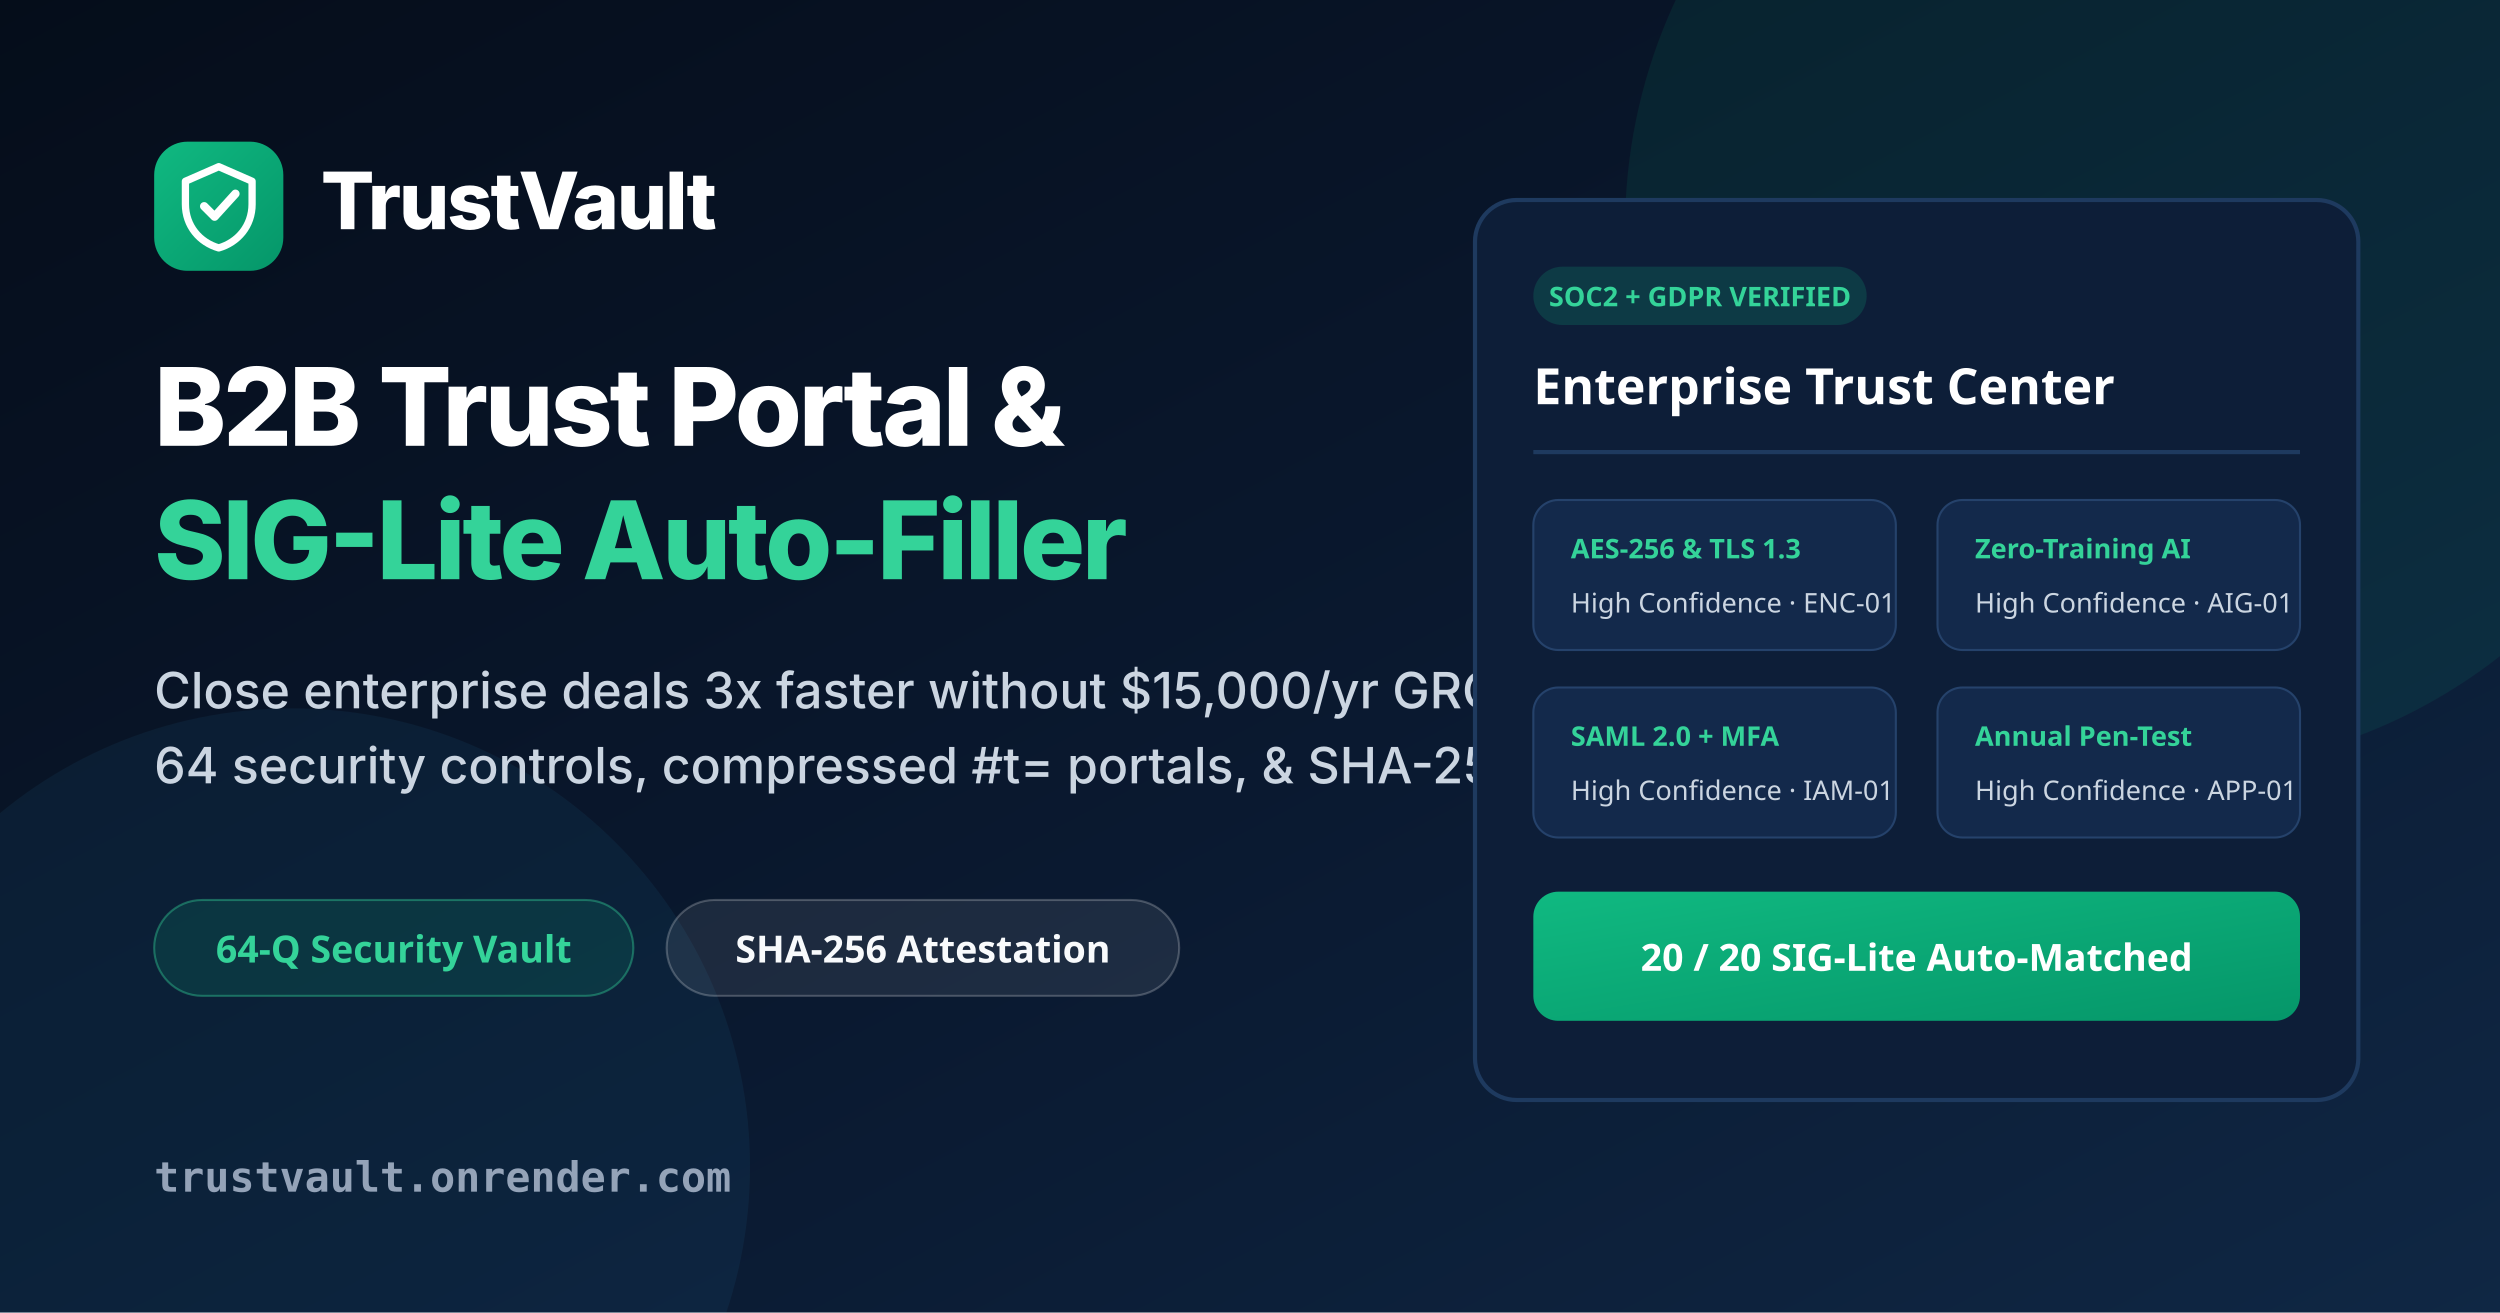
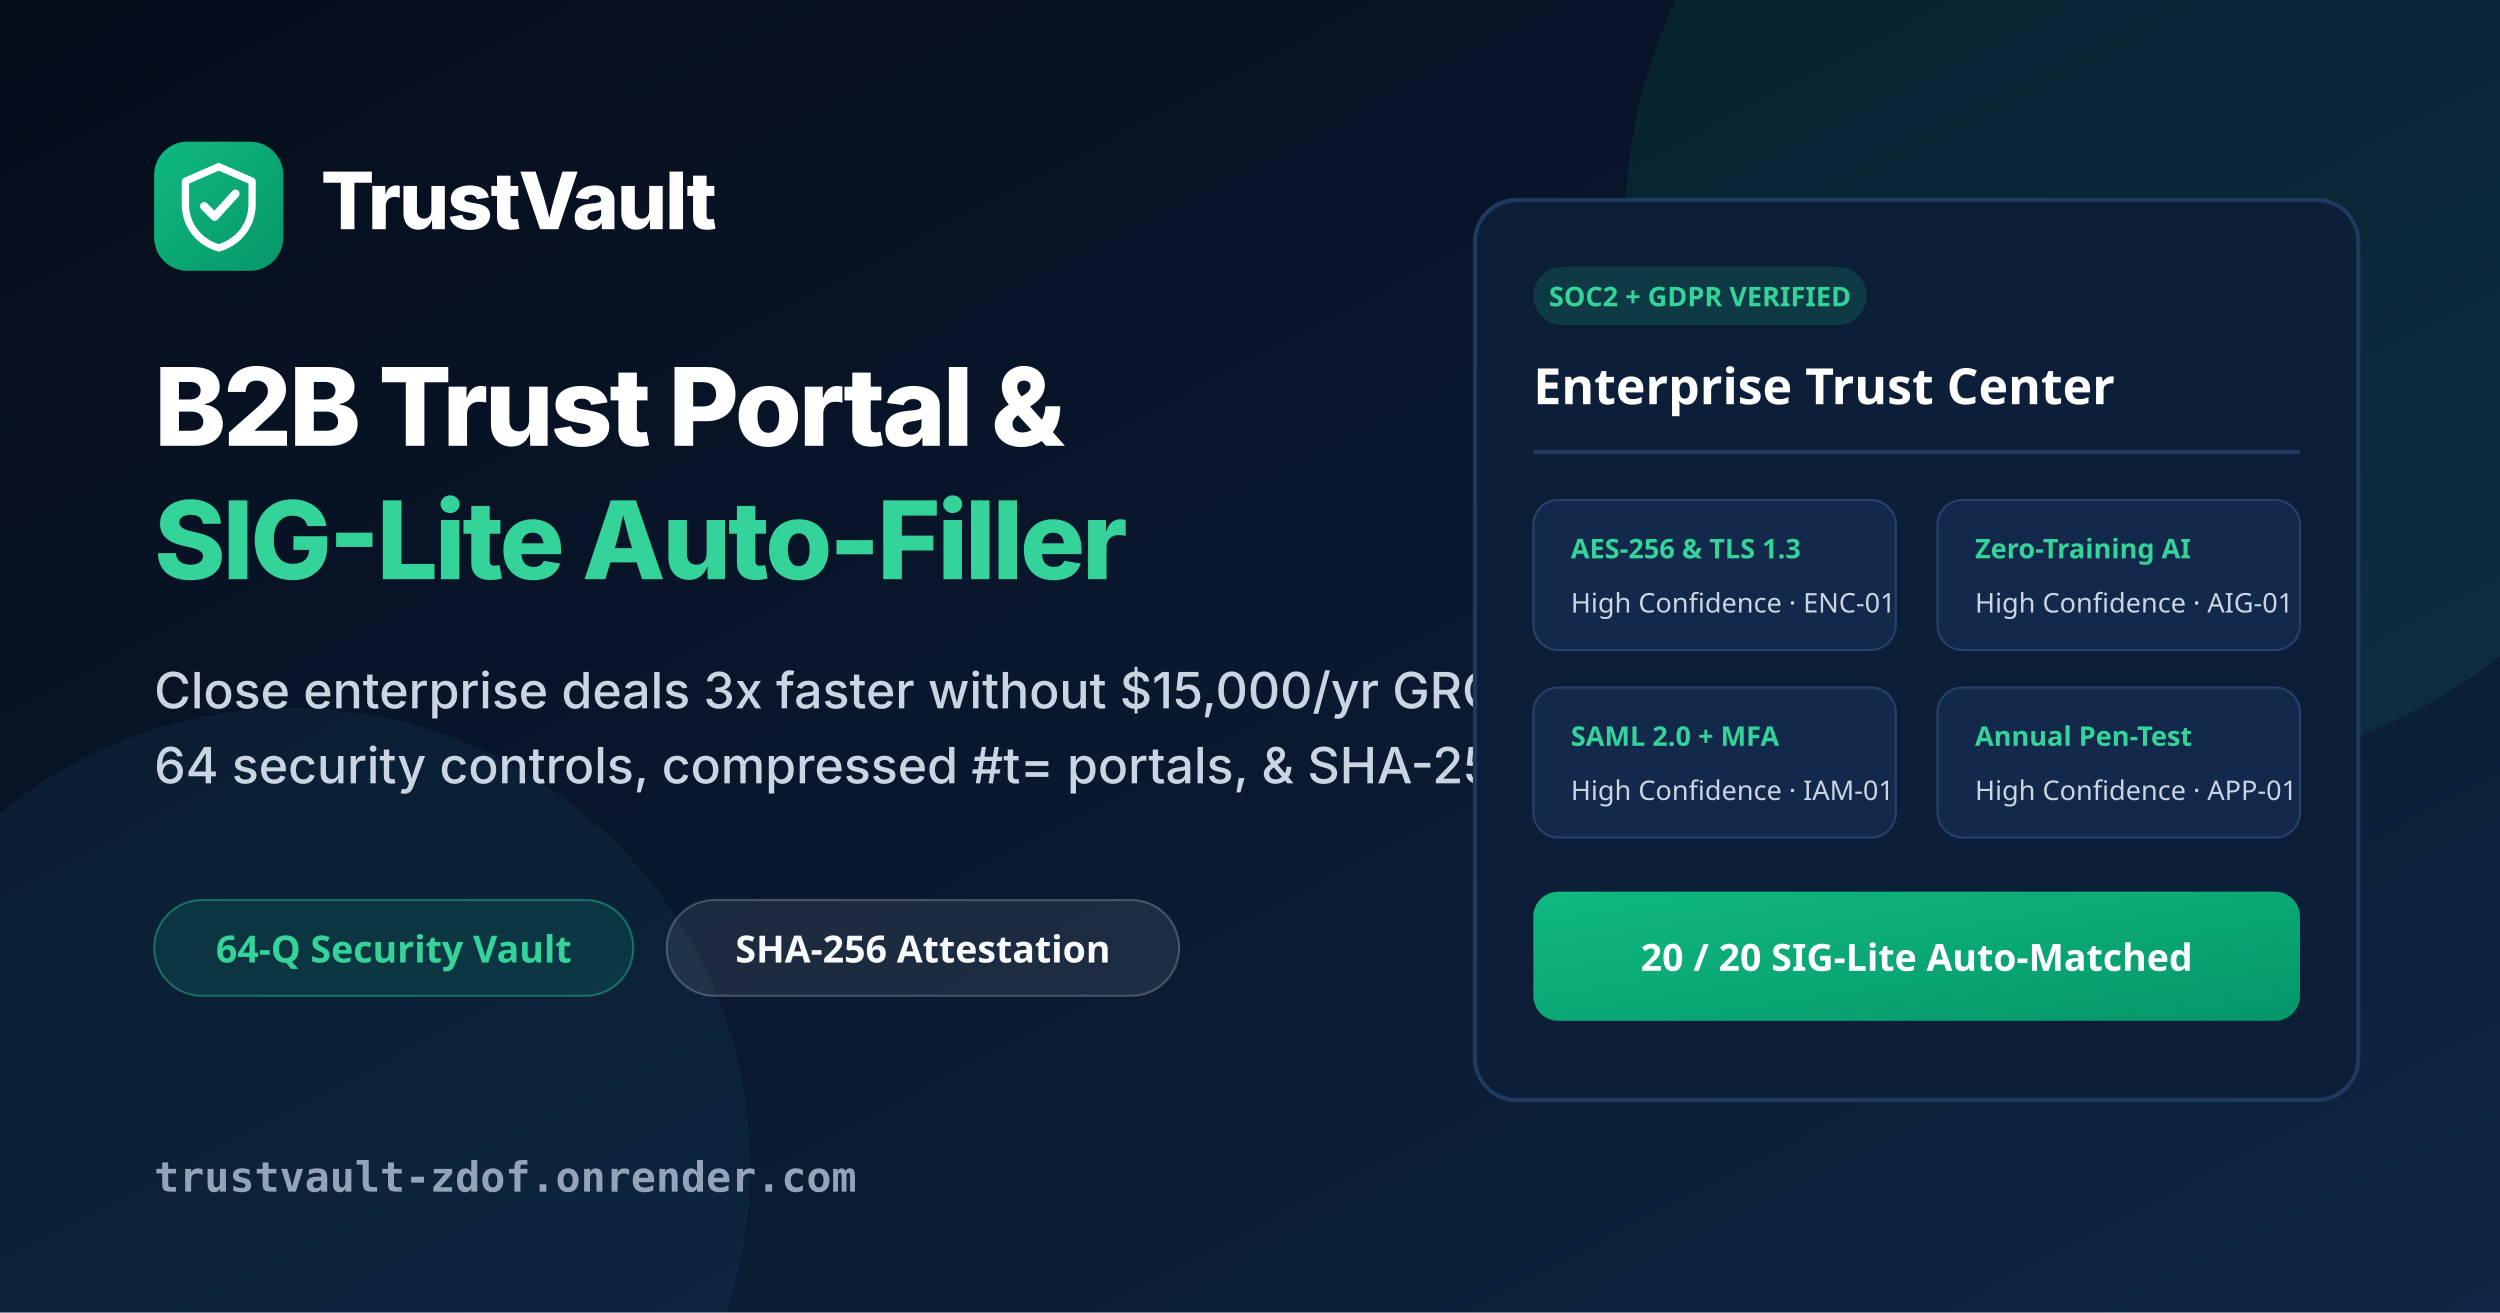
<svg xmlns="http://www.w3.org/2000/svg" viewBox="0 0 1200 630" width="1200" height="630">
  <defs>
    <linearGradient id="bg" x1="0" y1="0" x2="1" y2="1">
      <stop offset="0%" stop-color="#050d1a" />
      <stop offset="55%" stop-color="#0a1930" />
      <stop offset="100%" stop-color="#0f2744" />
    </linearGradient>
    <linearGradient id="emerald" x1="0" y1="0" x2="1" y2="1">
      <stop offset="0%" stop-color="#10b981" />
      <stop offset="100%" stop-color="#059669" />
    </linearGradient>
  </defs>
  <rect width="1200" height="630" fill="url(#bg)" />
  <circle cx="1040" cy="110" r="260" fill="#10b981" opacity="0.09" />
  <circle cx="140" cy="560" r="220" fill="#38bdf8" opacity="0.06" />
  <rect x="74" y="68" width="62" height="62" rx="16" fill="url(#emerald)" />
  <path d="M105 80L121 87V98C121 108.5 114.1 116.4 105 119C95.9 116.4 89 108.5 89 98V87L105 80Z" fill="none" stroke="#ffffff" stroke-width="3.5" stroke-linejoin="round" />
  <path d="M98 99L103 104L113 93" fill="none" stroke="#ffffff" stroke-width="4" stroke-linecap="round" stroke-linejoin="round" />
  <text x="154" y="110" fill="#ffffff" font-family="system-ui, -apple-system, sans-serif" font-size="38" font-weight="800" letter-spacing="-1">TrustVault</text>
  <text x="74" y="214" fill="#ffffff" font-family="system-ui, -apple-system, sans-serif" font-size="52" font-weight="800" letter-spacing="-1.5">B2B Trust Portal &amp;</text>
  <text x="74" y="278" fill="#34d399" font-family="system-ui, -apple-system, sans-serif" font-size="52" font-weight="800" letter-spacing="-1.5">SIG-Lite Auto-Filler</text>
  <text x="74" y="340" fill="#cbd5e1" font-family="system-ui, -apple-system, sans-serif" font-size="24" font-weight="500">Close enterprise deals 3x faster without $15,000/yr GRC bloat.</text>
  <text x="74" y="376" fill="#cbd5e1" font-family="system-ui, -apple-system, sans-serif" font-size="24" font-weight="500">64 security controls, compressed #t= portals, &amp; SHA-256 CSV exports.</text>
  <rect x="74" y="432" width="230" height="46" rx="23" fill="rgba(16,185,129,0.14)" stroke="rgba(52,211,153,0.4)" />
  <text x="189" y="462" text-anchor="middle" fill="#34d399" font-family="system-ui, sans-serif" font-size="18" font-weight="700">64-Q Security Vault</text>
  <rect x="320" y="432" width="246" height="46" rx="23" fill="rgba(255,255,255,0.08)" stroke="rgba(255,255,255,0.22)" />
  <text x="443" y="462" text-anchor="middle" fill="#f8fafc" font-family="system-ui, sans-serif" font-size="18" font-weight="700">SHA-256 Attestation</text>
  <rect x="708" y="96" width="424" height="432" rx="20" fill="#0d1e38" stroke="#1e3a5f" stroke-width="2" />
  <rect x="736" y="128" width="160" height="28" rx="14" fill="rgba(16,185,129,0.18)" />
  <text x="816" y="147" text-anchor="middle" fill="#34d399" font-family="system-ui, sans-serif" font-size="13" font-weight="800">SOC2 + GDPR VERIFIED</text>
  <text x="736" y="194" fill="#ffffff" font-family="system-ui, sans-serif" font-size="24" font-weight="800">Enterprise Trust Center</text>
  <rect x="736" y="216" width="368" height="2" fill="#1e3a5f" />
  <rect x="736" y="240" width="174" height="72" rx="12" fill="#13294b" stroke="#25426b" />
  <text x="754" y="268" fill="#34d399" font-family="system-ui, sans-serif" font-size="13" font-weight="700">AES-256 &amp; TLS 1.3</text>
  <text x="754" y="294" fill="#cbd5e1" font-family="system-ui, sans-serif" font-size="13">High Confidence · ENC-01</text>
  <rect x="930" y="240" width="174" height="72" rx="12" fill="#13294b" stroke="#25426b" />
  <text x="948" y="268" fill="#34d399" font-family="system-ui, sans-serif" font-size="13" font-weight="700">Zero-Training AI</text>
  <text x="948" y="294" fill="#cbd5e1" font-family="system-ui, sans-serif" font-size="13">High Confidence · AIG-01</text>
  <rect x="736" y="330" width="174" height="72" rx="12" fill="#13294b" stroke="#25426b" />
  <text x="754" y="358" fill="#34d399" font-family="system-ui, sans-serif" font-size="13" font-weight="700">SAML 2.0 + MFA</text>
  <text x="754" y="384" fill="#cbd5e1" font-family="system-ui, sans-serif" font-size="13">High Confidence · IAM-01</text>
  <rect x="930" y="330" width="174" height="72" rx="12" fill="#13294b" stroke="#25426b" />
  <text x="948" y="358" fill="#34d399" font-family="system-ui, sans-serif" font-size="13" font-weight="700">Annual Pen-Test</text>
  <text x="948" y="384" fill="#cbd5e1" font-family="system-ui, sans-serif" font-size="13">High Confidence · APP-01</text>
  <rect x="736" y="428" width="368" height="62" rx="12" fill="url(#emerald)" />
  <text x="920" y="466" text-anchor="middle" fill="#ffffff" font-family="system-ui, sans-serif" font-size="18" font-weight="800">20 / 20 SIG-Lite Auto-Matched</text>
-   <text x="74" y="572" fill="#94a3b8" font-family="monospace" font-size="20" font-weight="600">trustvault.onrender.com</text>
+   <text x="74" y="572" fill="#94a3b8" font-family="monospace" font-size="20" font-weight="600">trustvault-zdof.onrender.com</text>
</svg>
